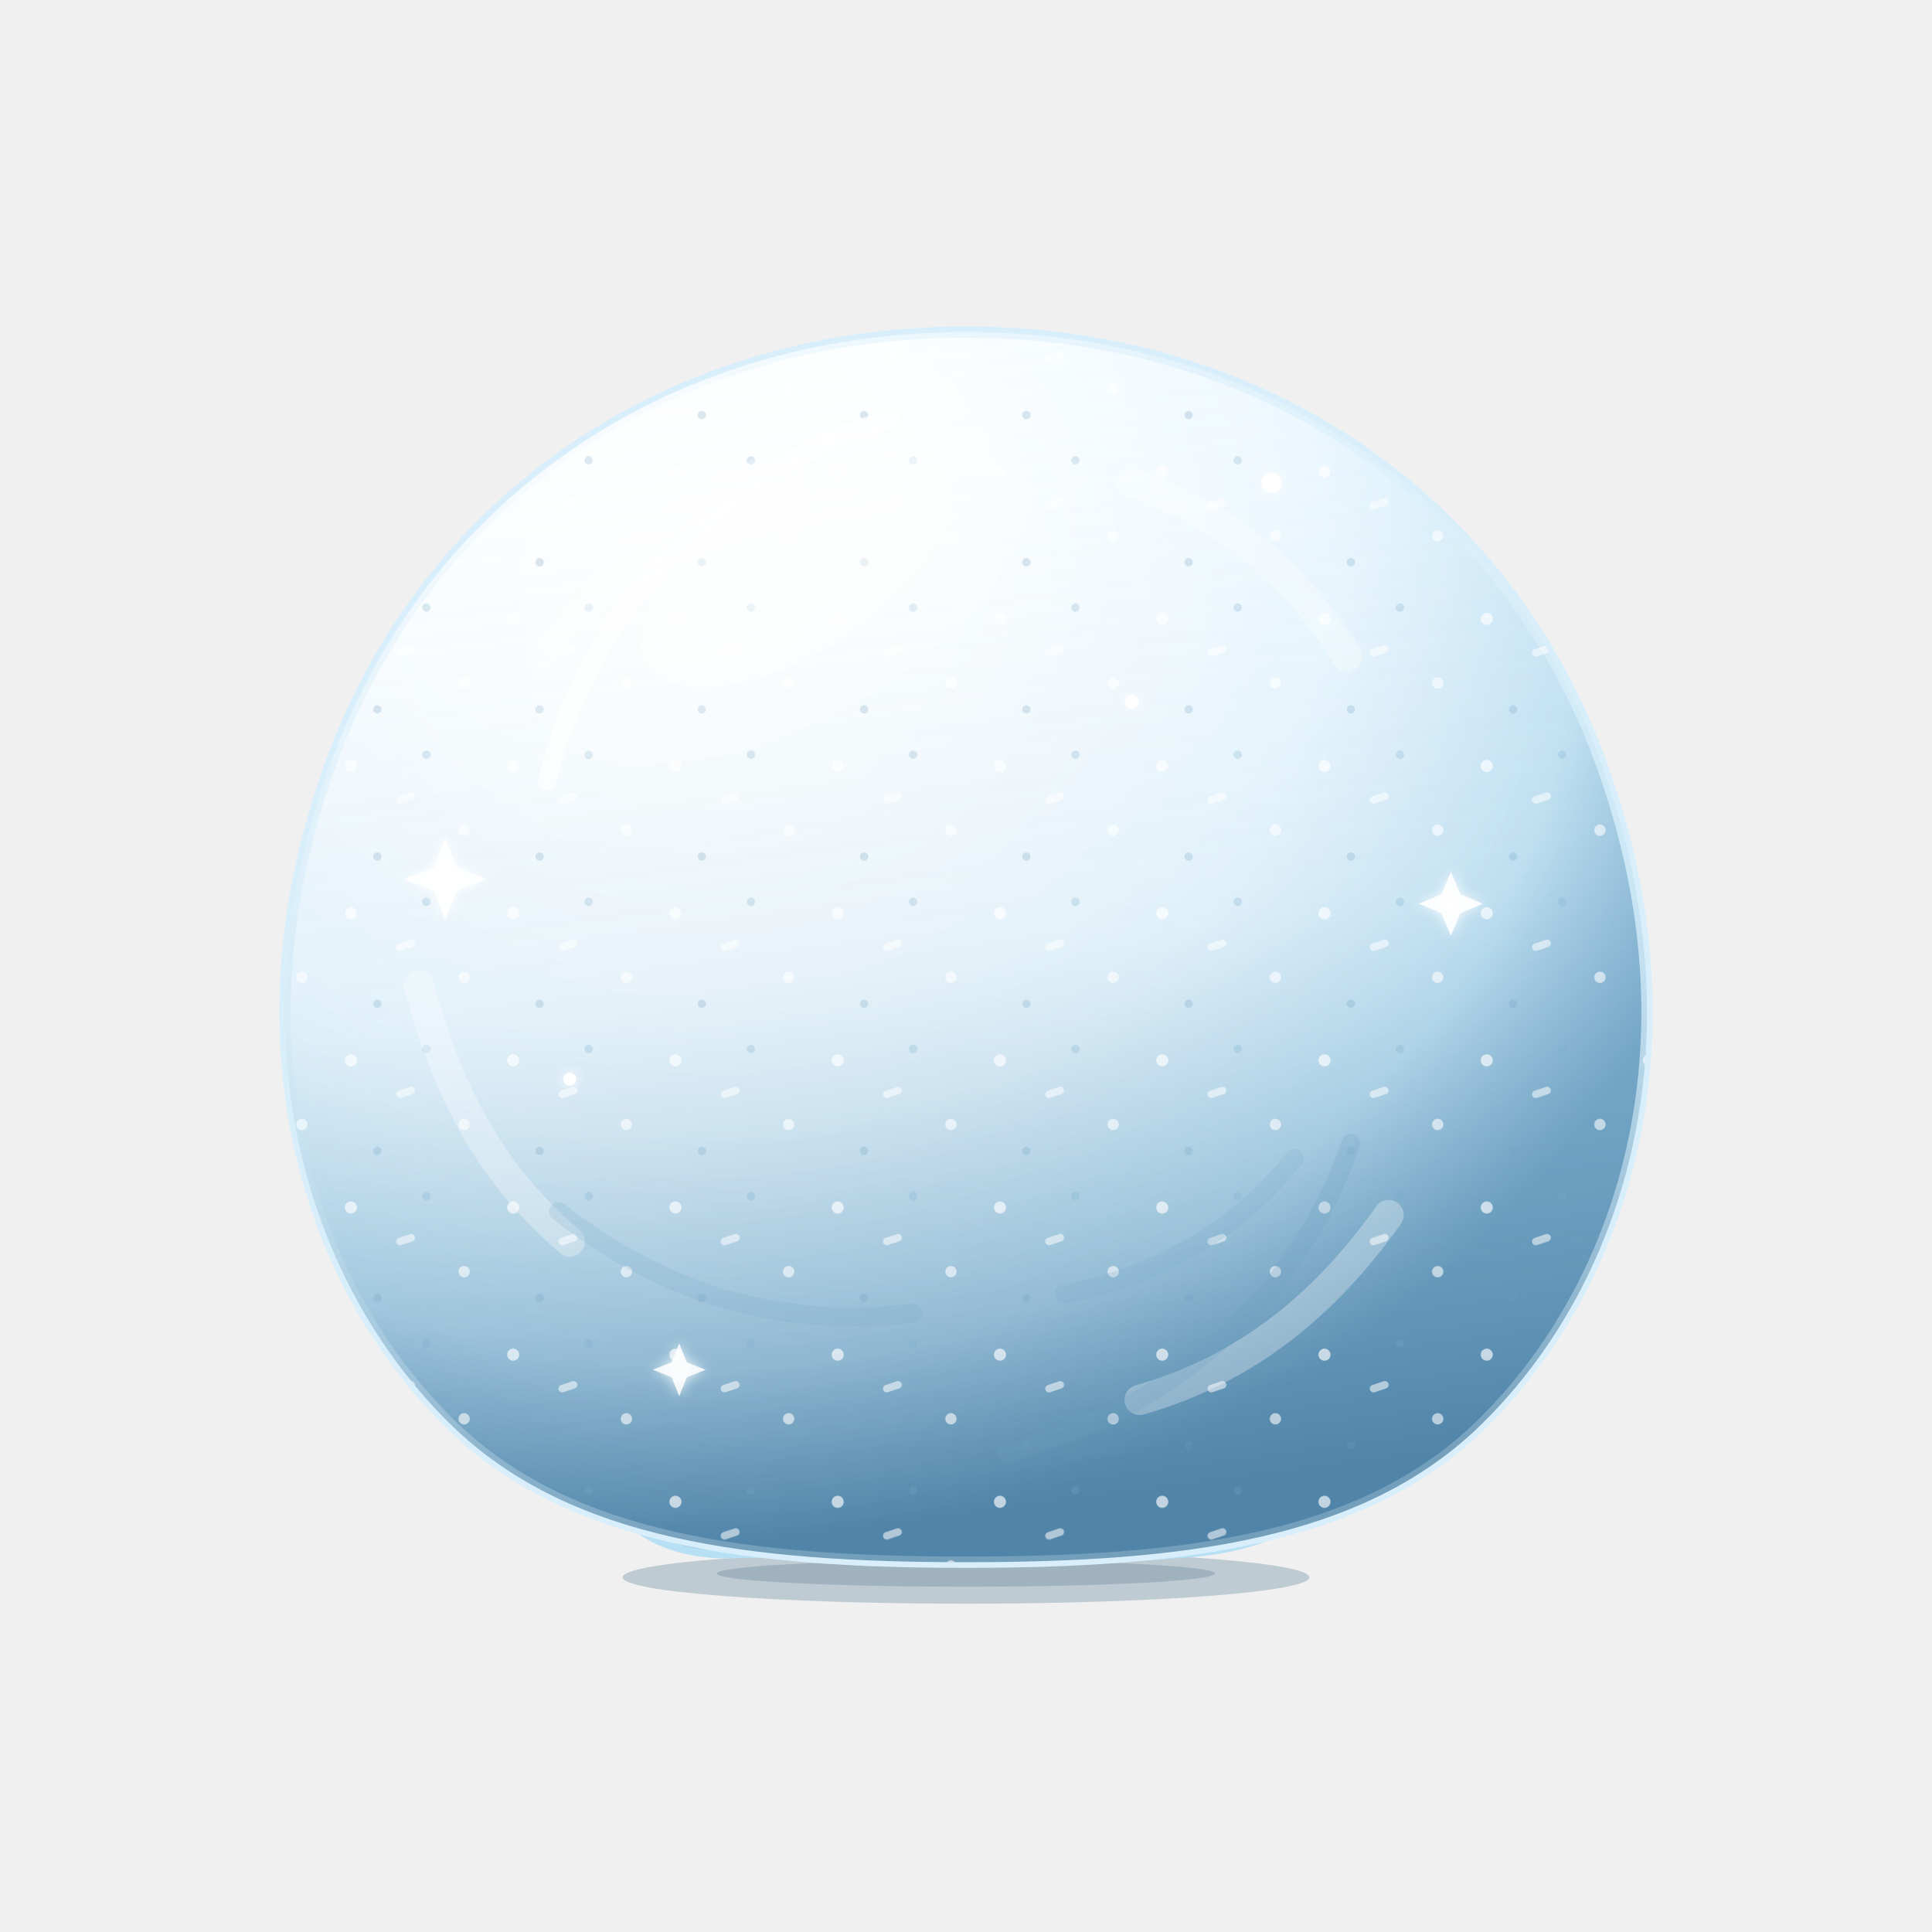
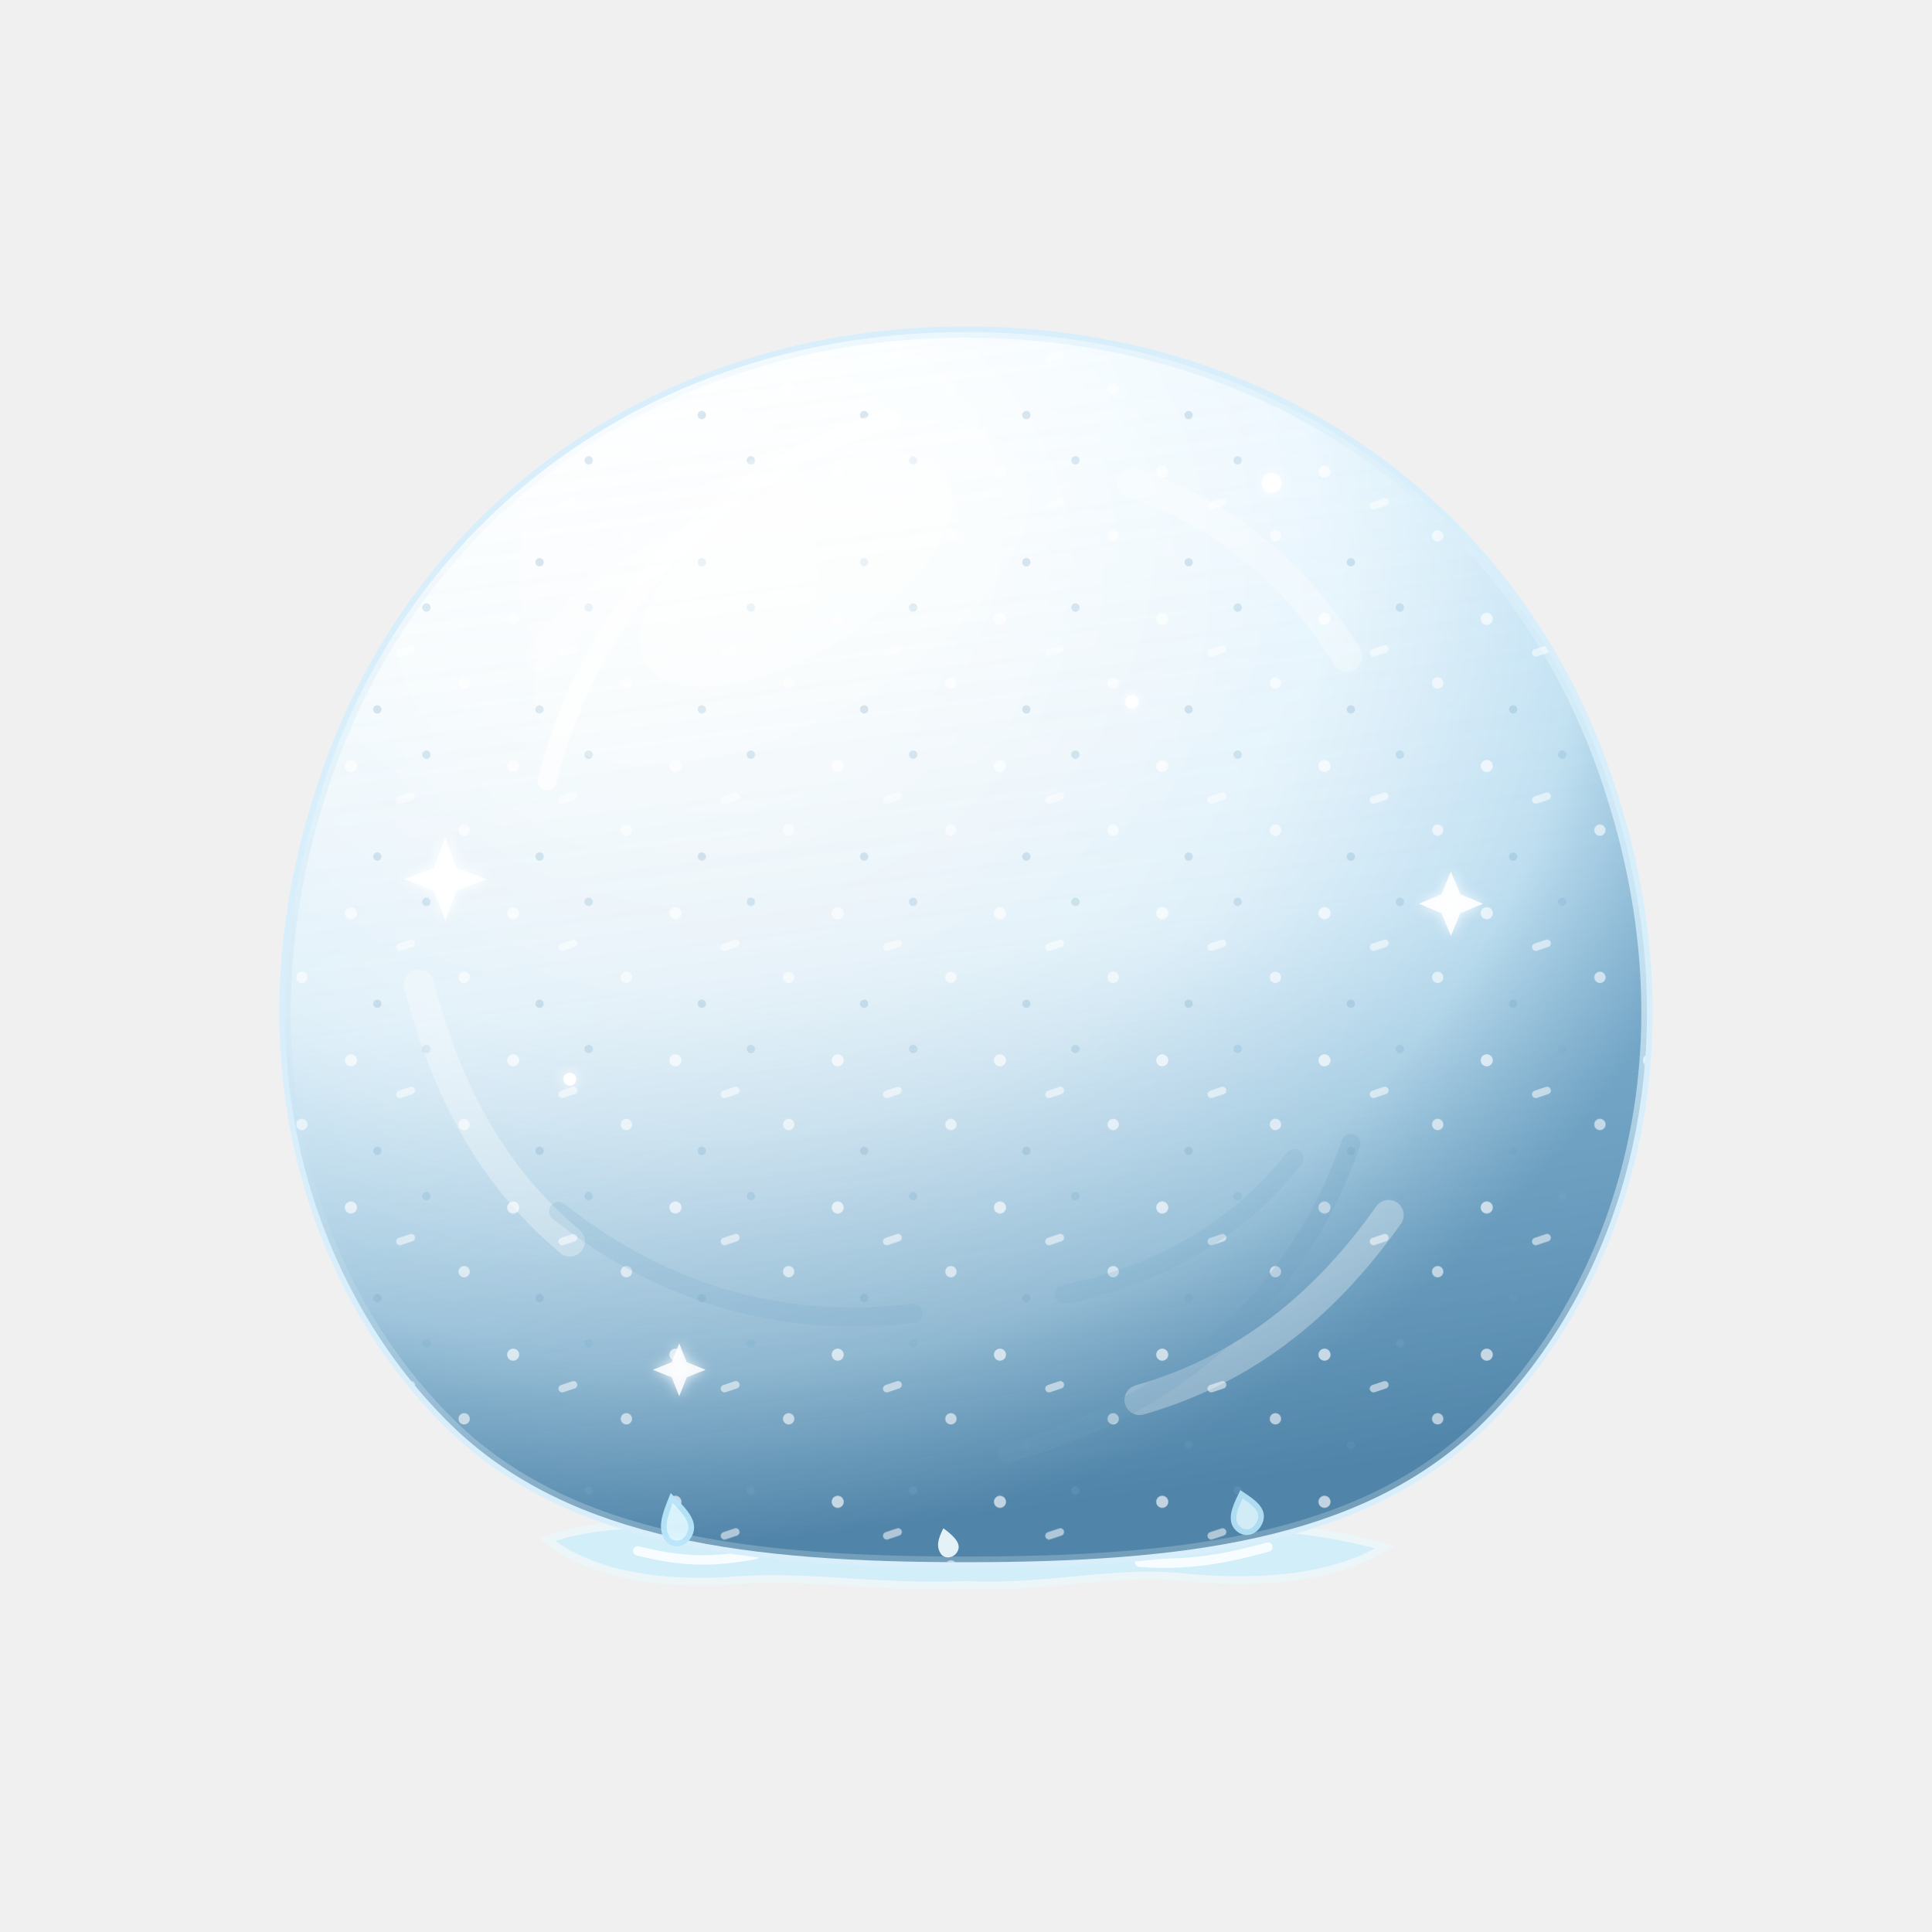
<svg xmlns="http://www.w3.org/2000/svg" width="512" height="512" viewBox="0 0 512 512">
  <defs>
    <radialGradient id="snow" cx="31%" cy="20%" r="78%">
      <stop offset="0" stop-color="#fff" />
      <stop offset=".28" stop-color="#fbfeff" />
      <stop offset=".58" stop-color="#e9f7ff" />
      <stop offset=".82" stop-color="#c6e4f4" />
      <stop offset="1" stop-color="#78a9c9" />
    </radialGradient>
    <radialGradient id="shine" cx="27%" cy="16%" r="70%">
      <stop offset="0" stop-color="#fff" stop-opacity=".98" />
      <stop offset=".38" stop-color="#fff" stop-opacity=".48" />
      <stop offset="1" stop-color="#fff" stop-opacity="0" />
    </radialGradient>
    <linearGradient id="lowerShade" x1="0" y1="0" x2=".15" y2="1">
      <stop offset="0" stop-color="#d8f1ff" stop-opacity="0" />
      <stop offset=".56" stop-color="#82b6d5" stop-opacity=".14" />
      <stop offset="1" stop-color="#376d94" stop-opacity=".62" />
    </linearGradient>
    <linearGradient id="melt" x1="0" y1="0" x2="0" y2="1">
      <stop offset="0" stop-color="#f5fdff" />
      <stop offset=".42" stop-color="#d5effb" />
      <stop offset="1" stop-color="#8bbbd5" />
    </linearGradient>
    <linearGradient id="ground" x1="0" y1="0" x2="0" y2="1">
      <stop offset="0" stop-color="#426f91" stop-opacity=".32" />
      <stop offset="1" stop-color="#426f91" stop-opacity="0" />
    </linearGradient>
    <filter id="soft" x="-40%" y="-40%" width="180%" height="180%">
      <feGaussianBlur stdDeviation="4.5" />
    </filter>
    <filter id="spark" x="-200%" y="-200%" width="500%" height="500%">
      <feGaussianBlur stdDeviation="1.6" result="b" />
      <feMerge>
        <feMergeNode in="b" />
        <feMergeNode in="SourceGraphic" />
      </feMerge>
    </filter>
    <clipPath id="ballClip">
      <path d="M256 88 C337 88 402 135 426 207 C451 281 428 344 391 379 C360 408 314 414 256 414 C198 414 152 408 121 379 C84 344 61 281 86 207 C110 135 175 88 256 88Z" />
    </clipPath>
    <pattern id="grain" width="43" height="39" patternUnits="userSpaceOnUse">
      <circle cx="7" cy="8" r="1.6" fill="#fff" opacity=".9" />
      <circle cx="27" cy="5" r="1.1" fill="#75a9c8" opacity=".35" />
      <circle cx="37" cy="25" r="1.5" fill="#fff" opacity=".82" />
      <circle cx="14" cy="32" r="1.1" fill="#6d9fbe" opacity=".34" />
      <path d="M20 17l3-1" stroke="#fff" stroke-width="2" stroke-linecap="round" opacity=".75" />
    </pattern>
  </defs>
-   <ellipse cx="256" cy="418" rx="91" ry="7" fill="#315f80" opacity=".26" />
-   <ellipse cx="256" cy="417" rx="66" ry="3.5" fill="#274e70" opacity=".2" />
-   <path d="M158 390 C177 397 195 400 215 399 C230 398 238 405 253 404 C270 403 282 398 298 400 C321 402 341 396 354 389 C350 404 333 411 311 412 C291 414 278 411 257 413 C233 415 214 411 193 412 C175 412 163 404 158 390Z" fill="url(#melt)" stroke="#b7e0f4" stroke-width="2" />
-   <path d="M181 402c9 3 16 3 24 1m73 3c9 1 17-1 25-4m-112 2c4 4 9 5 15 5" fill="none" stroke="#fff" stroke-width="3" stroke-linecap="round" opacity=".8" />
+   <path d="M145 408 C163 402 180 404 197 408 C216 412 230 409 248 408 C270 407 285 412 304 408 C326 403 345 404 367 410 C354 418 335 420 314 418 C294 416 279 421 256 420 C231 421 213 417 192 419 C171 420 155 416 145 408Z" fill="#bcecff" opacity=".58" stroke="#e9faff" stroke-width="2" />
+   <path d="M169 411c12 3 20 3 31 1m102 2c13 1 23-1 34-4" fill="none" stroke="#fff" stroke-width="2.5" stroke-linecap="round" opacity=".82" />
  <path d="M256 88 C337 88 402 135 426 207 C451 281 428 344 391 379 C360 408 314 414 256 414 C198 414 152 408 121 379 C84 344 61 281 86 207 C110 135 175 88 256 88Z" fill="url(#snow)" stroke="#d8effb" stroke-width="3" />
  <g clip-path="url(#ballClip)">
    <path d="M65 86H447V420H65Z" fill="url(#shine)" />
    <path d="M65 86H447V420H65Z" fill="url(#lowerShade)" />
    <path d="M65 86H447V420H65Z" fill="url(#grain)" opacity=".72" />
    <path d="M143 174c23-28 55-41 86-39M300 128c25 8 44 25 57 46M111 261c8 30 20 51 40 68M302 371c28-8 49-25 66-49" fill="none" stroke="#fff" stroke-width="8" stroke-linecap="round" opacity=".3" />
    <path d="M148 321c29 23 61 31 94 27M282 343c25-5 46-17 61-36" fill="none" stroke="#78a9c8" stroke-width="5" stroke-linecap="round" opacity=".2" />
    <ellipse cx="207" cy="157" rx="72" ry="35" fill="#fff" opacity=".2" transform="rotate(-28 207 157)" />
  </g>
+   <path d="M178 397c-2 5-3 8-1 11 2 2 5 1 6-2 1-3-2-6-5-9Z" fill="#dff7ff" stroke="#b8e6fa" stroke-width="1.5" opacity=".95" />
+   <path d="M329 396c-2 4-3 7-1 9 2 2 5 1 6-2 1-3-2-5-5-7Z" fill="#dff7ff" stroke="#b8e6fa" stroke-width="1.5" opacity=".9" />
+   <path d="M250 405c-1.5 3-2 5-.5 7 1.5 1.5 4 .5 4.5-1.5.5-2-2-4-4-5.5Z" fill="#f4fdff" opacity=".9" />
  <ellipse cx="211" cy="151" rx="47" ry="22" fill="#fff" opacity=".38" transform="rotate(-32 211 151)" />
  <path d="M145 207c12-48 47-83 91-96" fill="none" stroke="#fff" stroke-width="5" stroke-linecap="round" opacity=".65" />
  <path d="M358 303c-15 43-49 71-91 82" fill="none" stroke="#6f9fbd" stroke-width="5" stroke-linecap="round" opacity=".22" />
  <g fill="#fff" filter="url(#spark)">
    <path d="M115 230l3-8 3 8 8 3-8 3-3 8-3-8-8-3Z" opacity=".9" />
    <path d="M382 237l2.5-6 2.5 6 6 2.5-6 2.5-2.5 6-2.5-6-6-2.5Z" opacity=".88" />
    <path d="M178 361l2-5 2 5 5 2-5 2-2 5-2-5-5-2Z" opacity=".85" />
    <circle cx="337" cy="128" r="2.6" />
    <circle cx="300" cy="186" r="1.8" />
    <circle cx="151" cy="286" r="1.7" />
  </g>
</svg>
